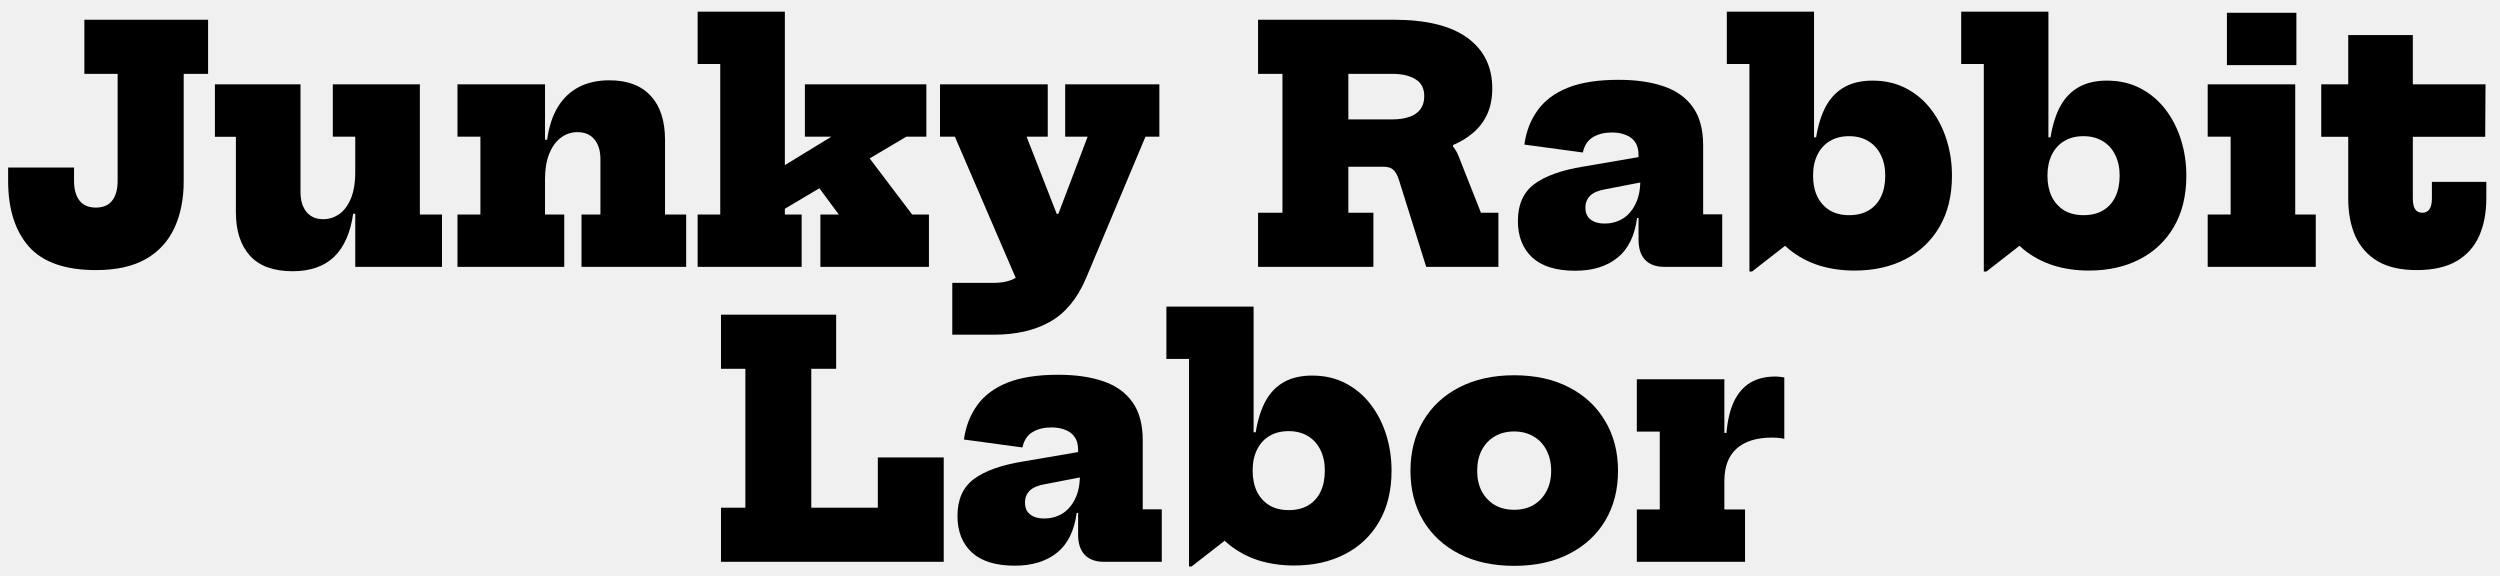
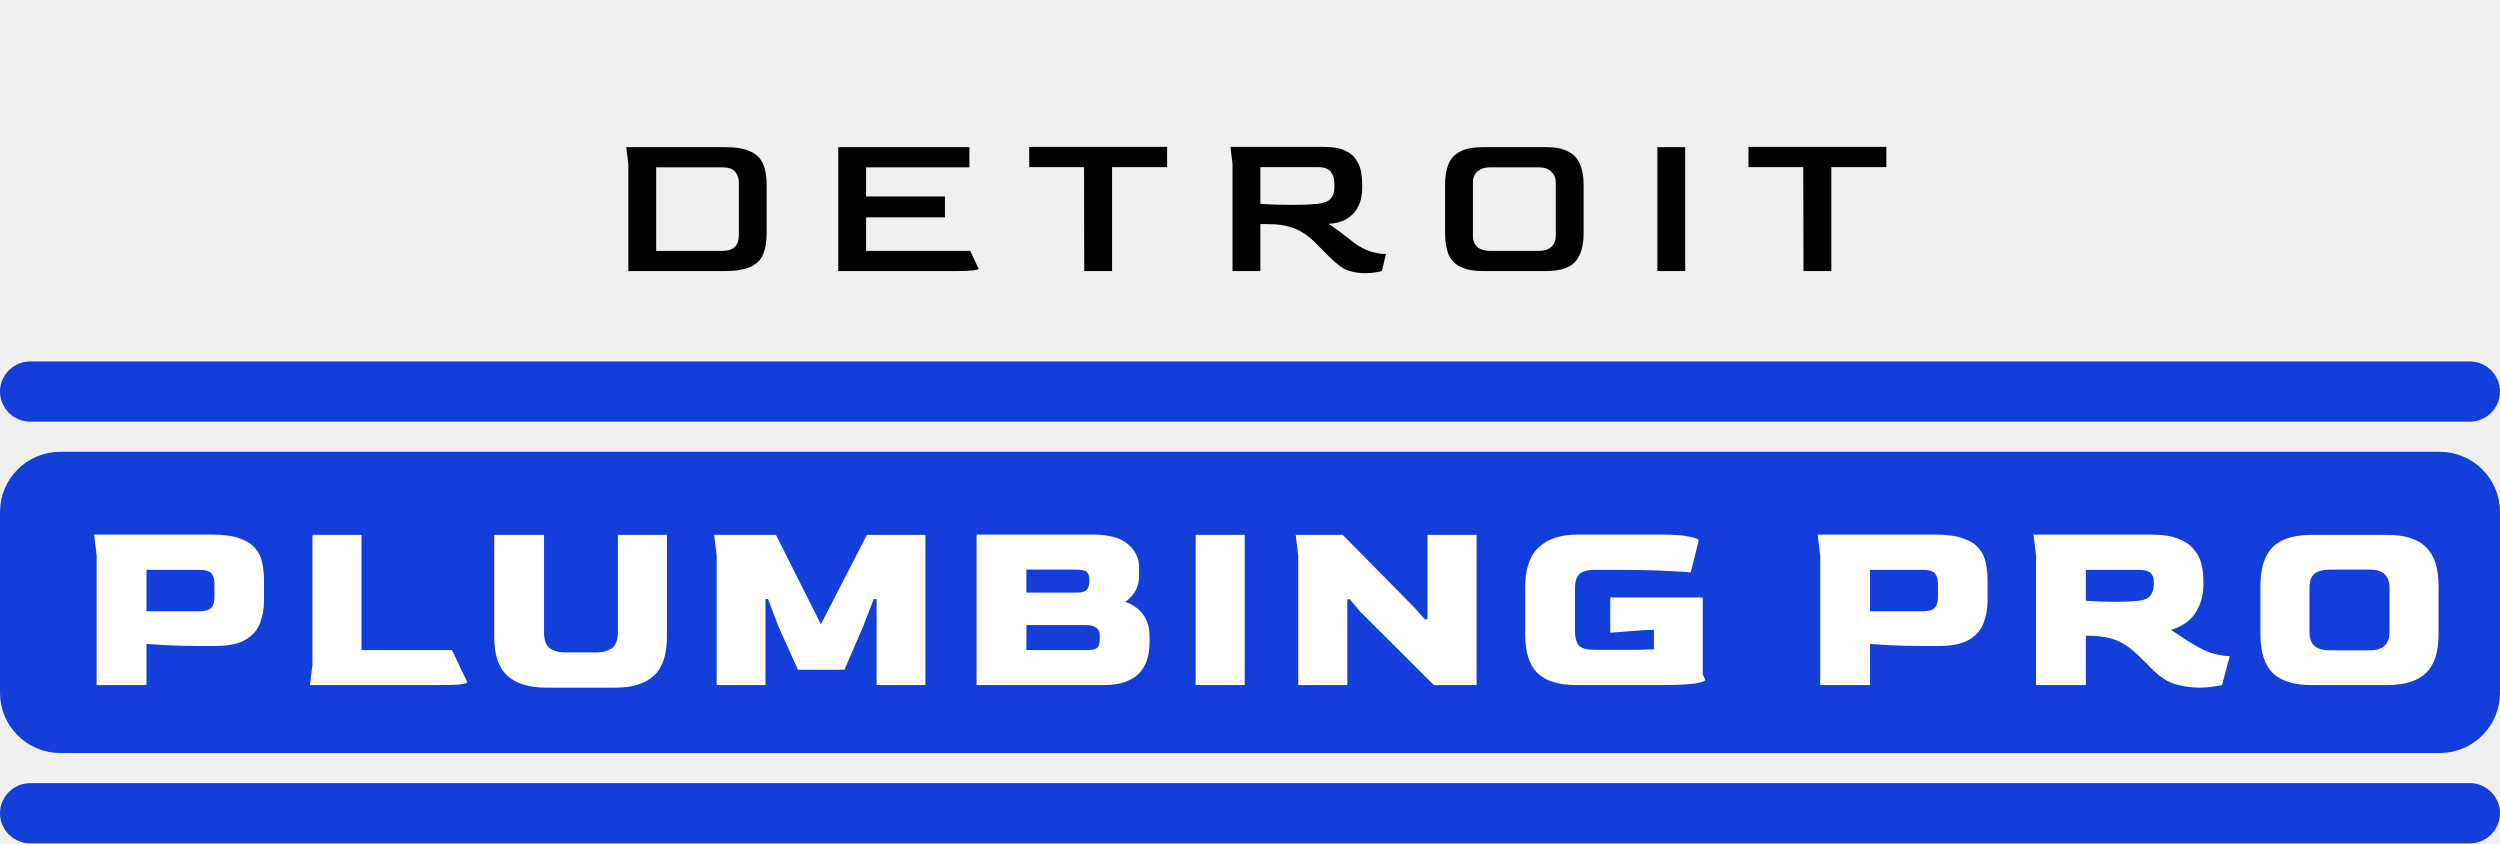
- <svg xmlns="http://www.w3.org/2000/svg" width="178" height="41" viewBox="0 0 178 41" fill="none">
-   <path d="M122.775 36.274H124.247V40H116.542V36.274H118.175V30.731H116.542V27.005H122.775V36.274ZM127.042 31.248C126.919 31.218 126.789 31.195 126.651 31.18C126.52 31.164 126.359 31.157 126.168 31.157C125.064 31.157 124.22 31.421 123.638 31.95C123.063 32.471 122.775 33.234 122.775 34.239L122.097 30.823H122.925C123.001 29.926 123.178 29.182 123.454 28.592C123.737 28.002 124.121 27.557 124.604 27.258C125.094 26.959 125.696 26.809 126.409 26.809C126.524 26.809 126.632 26.817 126.731 26.832C126.839 26.84 126.942 26.855 127.042 26.878V31.248Z" fill="black" />
-   <path d="M107.808 40.288C106.313 40.288 105.01 40.004 103.898 39.437C102.794 38.869 101.939 38.08 101.334 37.068C100.728 36.048 100.425 34.867 100.425 33.526C100.425 32.176 100.728 30.992 101.334 29.972C101.939 28.945 102.794 28.147 103.898 27.58C105.01 27.005 106.313 26.718 107.808 26.718C109.311 26.718 110.614 27.005 111.718 27.58C112.822 28.147 113.677 28.945 114.283 29.972C114.896 30.992 115.203 32.176 115.203 33.526C115.203 34.867 114.9 36.048 114.294 37.068C113.689 38.08 112.83 38.869 111.718 39.437C110.614 40.004 109.311 40.288 107.808 40.288ZM107.808 36.297C108.337 36.297 108.797 36.182 109.188 35.952C109.587 35.714 109.894 35.389 110.108 34.974C110.331 34.56 110.442 34.078 110.442 33.526C110.442 32.966 110.331 32.475 110.108 32.053C109.894 31.632 109.587 31.306 109.188 31.076C108.797 30.838 108.337 30.72 107.808 30.72C107.279 30.72 106.815 30.838 106.417 31.076C106.026 31.306 105.719 31.632 105.497 32.053C105.282 32.475 105.175 32.966 105.175 33.526C105.175 34.078 105.282 34.56 105.497 34.974C105.719 35.389 106.026 35.714 106.417 35.952C106.815 36.182 107.279 36.297 107.808 36.297Z" fill="black" />
-   <path d="M84.657 40.334V25.556H83.047V21.83H89.257V32.008L89.188 32.893V34.675L89.257 36.895L84.841 40.334H84.657ZM92.132 40.264C91.235 40.264 90.391 40.142 89.602 39.897C88.812 39.644 88.103 39.26 87.474 38.746C86.853 38.233 86.351 37.577 85.968 36.78L89.188 33.502C89.188 34.07 89.287 34.564 89.487 34.986C89.694 35.408 89.989 35.737 90.372 35.975C90.756 36.205 91.216 36.32 91.752 36.32C92.304 36.32 92.772 36.205 93.155 35.975C93.539 35.745 93.83 35.419 94.029 34.998C94.229 34.576 94.328 34.078 94.328 33.502C94.328 32.935 94.221 32.441 94.006 32.019C93.799 31.597 93.5 31.271 93.109 31.041C92.726 30.811 92.274 30.697 91.752 30.697C91.223 30.697 90.767 30.811 90.384 31.041C90 31.271 89.705 31.597 89.498 32.019C89.291 32.441 89.188 32.935 89.188 33.502L88.866 30.777H89.406C89.552 29.88 89.79 29.133 90.119 28.535C90.457 27.936 90.897 27.488 91.442 27.189C91.986 26.89 92.645 26.741 93.42 26.741C94.317 26.741 95.114 26.924 95.812 27.293C96.517 27.66 97.111 28.163 97.594 28.799C98.077 29.428 98.445 30.148 98.698 30.961C98.951 31.766 99.078 32.617 99.078 33.514C99.078 34.925 98.783 36.136 98.192 37.148C97.61 38.152 96.797 38.923 95.754 39.459C94.719 39.996 93.512 40.264 92.132 40.264Z" fill="black" />
-   <path d="M78.591 40C78.008 40 77.556 39.835 77.234 39.505C76.919 39.168 76.762 38.693 76.762 38.08V35.607L77.05 35.147L76.889 33.813L76.762 33.135V32.042C76.762 31.659 76.682 31.352 76.521 31.122C76.36 30.884 76.134 30.712 75.842 30.605C75.559 30.489 75.233 30.432 74.865 30.432C74.336 30.432 73.887 30.543 73.519 30.765C73.151 30.98 72.91 31.344 72.795 31.858L68.632 31.294C68.762 30.359 69.076 29.547 69.575 28.857C70.073 28.159 70.79 27.622 71.725 27.247C72.668 26.871 73.872 26.683 75.336 26.683C76.578 26.683 77.648 26.836 78.545 27.143C79.45 27.45 80.143 27.944 80.626 28.627C81.117 29.309 81.362 30.213 81.362 31.34V36.263H82.719V40H78.591ZM72.254 40.276C70.897 40.276 69.878 39.962 69.195 39.333C68.513 38.697 68.172 37.83 68.172 36.734C68.172 35.569 68.559 34.695 69.333 34.112C70.115 33.529 71.284 33.111 72.841 32.858L77.406 32.077V33.894L74.428 34.468C73.922 34.553 73.554 34.706 73.324 34.928C73.094 35.151 72.979 35.434 72.979 35.779C72.979 36.155 73.102 36.439 73.347 36.63C73.592 36.822 73.926 36.918 74.347 36.918C74.807 36.918 75.229 36.807 75.612 36.584C75.996 36.355 76.302 36.01 76.532 35.55C76.77 35.09 76.889 34.511 76.889 33.813L77.441 36.516H76.659C76.49 37.796 76.022 38.743 75.256 39.356C74.489 39.969 73.489 40.276 72.254 40.276Z" fill="black" />
-   <path d="M51.334 26.258V22.405H59.534V26.258H57.763V36.148H64.145V40H51.334V36.148H53.071V26.258H51.334ZM67.193 32.571V40H62.501V32.571H67.193Z" fill="black" />
-   <path d="M171.794 14.136C171.794 14.48 171.851 14.737 171.966 14.906C172.081 15.067 172.246 15.148 172.461 15.148C172.691 15.148 172.863 15.063 172.978 14.895C173.093 14.726 173.151 14.473 173.151 14.136V12.951H177.026V14.113C177.026 15.148 176.854 16.048 176.509 16.815C176.164 17.582 175.627 18.176 174.899 18.598C174.17 19.019 173.227 19.23 172.07 19.23C170.935 19.23 170.007 19.019 169.287 18.598C168.574 18.168 168.045 17.574 167.7 16.815C167.362 16.048 167.194 15.155 167.194 14.136V9.742H165.273V6.005H167.194V2.498H171.794V6.005H176.969L176.946 9.742H171.794V14.136Z" fill="black" />
-   <path d="M163.421 15.274H164.882V19H157.188V15.274H158.821V9.731H157.188V6.005H163.421V15.274ZM158.557 0.91H163.502V4.636H158.557V0.91Z" fill="black" />
-   <path d="M141.247 19.334V4.556H139.637V0.83H145.847V11.008L145.778 11.893V13.675L145.847 15.895L141.431 19.334H141.247ZM148.722 19.265C147.825 19.265 146.982 19.142 146.192 18.896C145.402 18.643 144.693 18.26 144.065 17.747C143.444 17.233 142.941 16.577 142.558 15.78L145.778 12.502C145.778 13.07 145.878 13.564 146.077 13.986C146.284 14.408 146.579 14.737 146.963 14.975C147.346 15.205 147.806 15.32 148.343 15.32C148.895 15.32 149.362 15.205 149.746 14.975C150.129 14.745 150.42 14.419 150.62 13.998C150.819 13.576 150.919 13.078 150.919 12.502C150.919 11.935 150.811 11.441 150.597 11.019C150.39 10.597 150.091 10.271 149.7 10.041C149.316 9.811 148.864 9.696 148.343 9.696C147.814 9.696 147.357 9.811 146.974 10.041C146.591 10.271 146.296 10.597 146.089 11.019C145.882 11.441 145.778 11.935 145.778 12.502L145.456 9.777H145.997C146.142 8.88 146.38 8.132 146.71 7.534C147.047 6.936 147.488 6.488 148.032 6.189C148.576 5.89 149.236 5.74 150.01 5.74C150.907 5.74 151.704 5.924 152.402 6.292C153.107 6.66 153.702 7.163 154.185 7.799C154.668 8.428 155.036 9.148 155.289 9.961C155.542 10.766 155.668 11.617 155.668 12.514C155.668 13.925 155.373 15.136 154.783 16.148C154.2 17.152 153.387 17.923 152.345 18.459C151.31 18.996 150.102 19.265 148.722 19.265Z" fill="black" />
-   <path d="M124.559 19.334V4.556H122.949V0.83H129.159V11.008L129.09 11.893V13.675L129.159 15.895L124.743 19.334H124.559ZM132.034 19.265C131.137 19.265 130.293 19.142 129.504 18.896C128.714 18.643 128.005 18.26 127.376 17.747C126.755 17.233 126.253 16.577 125.87 15.78L129.09 12.502C129.09 13.07 129.189 13.564 129.389 13.986C129.596 14.408 129.891 14.737 130.274 14.975C130.657 15.205 131.117 15.32 131.654 15.32C132.206 15.32 132.674 15.205 133.057 14.975C133.44 14.745 133.732 14.419 133.931 13.998C134.13 13.576 134.23 13.078 134.23 12.502C134.23 11.935 134.123 11.441 133.908 11.019C133.701 10.597 133.402 10.271 133.011 10.041C132.628 9.811 132.175 9.696 131.654 9.696C131.125 9.696 130.669 9.811 130.286 10.041C129.902 10.271 129.607 10.597 129.4 11.019C129.193 11.441 129.09 11.935 129.09 12.502L128.768 9.777H129.308C129.454 8.88 129.691 8.132 130.021 7.534C130.358 6.936 130.799 6.488 131.344 6.189C131.888 5.89 132.547 5.74 133.322 5.74C134.219 5.74 135.016 5.924 135.714 6.292C136.419 6.66 137.013 7.163 137.496 7.799C137.979 8.428 138.347 9.148 138.6 9.961C138.853 10.766 138.98 11.617 138.98 12.514C138.98 13.925 138.684 15.136 138.094 16.148C137.511 17.152 136.699 17.923 135.656 18.459C134.621 18.996 133.414 19.265 132.034 19.265Z" fill="black" />
-   <path d="M118.493 19C117.91 19 117.458 18.835 117.136 18.506C116.821 18.168 116.664 17.693 116.664 17.079V14.607L116.952 14.147L116.791 12.813L116.664 12.134V11.042C116.664 10.659 116.584 10.352 116.423 10.122C116.262 9.884 116.036 9.712 115.744 9.604C115.461 9.489 115.135 9.432 114.767 9.432C114.238 9.432 113.789 9.543 113.421 9.765C113.053 9.98 112.812 10.344 112.697 10.858L108.534 10.294C108.664 9.359 108.978 8.546 109.477 7.856C109.975 7.159 110.692 6.622 111.627 6.246C112.57 5.871 113.774 5.683 115.238 5.683C116.48 5.683 117.55 5.836 118.447 6.143C119.351 6.45 120.045 6.944 120.528 7.626C121.019 8.309 121.264 9.213 121.264 10.341V15.262H122.621V19H118.493ZM112.156 19.276C110.799 19.276 109.78 18.962 109.097 18.333C108.415 17.697 108.074 16.83 108.074 15.734C108.074 14.569 108.461 13.695 109.235 13.112C110.017 12.529 111.186 12.111 112.743 11.858L117.308 11.076V12.893L114.33 13.469C113.824 13.553 113.456 13.706 113.226 13.928C112.996 14.151 112.881 14.434 112.881 14.78C112.881 15.155 113.003 15.439 113.249 15.63C113.494 15.822 113.828 15.918 114.249 15.918C114.709 15.918 115.131 15.807 115.514 15.585C115.898 15.354 116.204 15.009 116.434 14.55C116.672 14.089 116.791 13.511 116.791 12.813L117.343 15.515H116.561C116.392 16.796 115.924 17.743 115.158 18.356C114.391 18.969 113.391 19.276 112.156 19.276Z" fill="black" />
-   <path d="M101.005 8.949C101.787 9.125 102.412 9.421 102.88 9.835C103.355 10.248 103.673 10.662 103.834 11.076L105.444 15.148H106.686V19H101.546L99.602 12.802C99.487 12.449 99.349 12.207 99.188 12.077C99.035 11.939 98.801 11.87 98.487 11.87H96.796L101.005 8.949ZM96.118 5.258V1.405H99.223C101.561 1.405 103.317 1.838 104.49 2.704C105.663 3.563 106.249 4.759 106.249 6.293C106.249 6.975 106.134 7.577 105.904 8.098C105.674 8.612 105.348 9.053 104.927 9.421C104.505 9.789 104.014 10.091 103.455 10.329V10.72L99.832 11.87H94.577V8.501H99.108C99.606 8.501 100.024 8.439 100.361 8.316C100.706 8.194 100.967 8.01 101.143 7.764C101.319 7.519 101.408 7.213 101.408 6.845C101.408 6.293 101.197 5.89 100.775 5.637C100.361 5.384 99.813 5.258 99.131 5.258H96.118ZM89.574 5.258V1.405H97.728V5.258H96.003V15.148H97.785V19H89.574V15.148H91.311V5.258H89.574Z" fill="black" />
-   <path d="M75.841 6.005H82.546V9.731H81.557L77.313 19.84C76.692 21.281 75.841 22.304 74.76 22.91C73.679 23.523 72.345 23.83 70.758 23.83H67.803V20.139H70.758C71.387 20.139 71.908 20.02 72.322 19.782C72.744 19.544 73.05 19.195 73.242 18.735L75.002 17.804L72.61 20.46L67.987 9.731H66.929V6.005H74.599V9.731H73.093L76.244 17.804L73.576 15.228H76.336L74.473 17.551L77.44 9.731H75.841V6.005Z" fill="black" />
-   <path d="M55.882 15.274H57.078V19H49.672V15.274H51.282V4.556H49.672V0.83H55.882V15.274ZM61.586 10.835L64.944 15.274H66.14V19H58.412V15.274H59.723L57.63 12.445L61.586 10.835ZM54.295 15.803L52.915 13.572L59.194 9.731H57.308V6.005H65.956V9.731H64.53L54.295 15.803Z" fill="black" />
-   <path d="M38.805 15.274H40.174V19H32.572V15.274H34.205V9.731H32.572V6.005H38.805V15.274ZM42.75 15.274V11.329C42.75 10.739 42.608 10.271 42.324 9.927C42.04 9.582 41.638 9.409 41.117 9.409C40.664 9.409 40.262 9.547 39.909 9.823C39.564 10.091 39.292 10.475 39.093 10.973C38.901 11.471 38.805 12.069 38.805 12.767L38.127 9.95H38.955C39.085 9.014 39.342 8.232 39.725 7.604C40.116 6.975 40.618 6.503 41.232 6.189C41.845 5.875 42.562 5.718 43.382 5.718C44.67 5.718 45.651 6.085 46.326 6.822C47.008 7.55 47.35 8.596 47.35 9.961V15.274H48.856V19H41.404V15.274H42.75Z" fill="black" />
-   <path d="M25.294 9.731H23.696V6.005H29.894V15.274H31.47V19H25.294V9.731ZM21.396 6.005V13.687C21.396 14.27 21.538 14.737 21.821 15.09C22.105 15.435 22.504 15.607 23.017 15.607C23.416 15.607 23.788 15.492 24.133 15.262C24.478 15.025 24.758 14.657 24.972 14.159C25.187 13.66 25.294 13.02 25.294 12.238L25.973 15.216H25.145C24.953 16.573 24.501 17.597 23.788 18.287C23.075 18.969 22.09 19.311 20.832 19.311C19.475 19.311 18.463 18.942 17.796 18.206C17.129 17.463 16.796 16.436 16.796 15.124V9.742H15.301V6.005H21.396Z" fill="black" />
-   <path d="M6.835 19.23C4.634 19.23 3.04 18.67 2.051 17.551C1.069 16.432 0.579 14.871 0.579 12.87V11.928H5.271V12.87C5.271 13.476 5.401 13.948 5.662 14.285C5.922 14.615 6.309 14.78 6.823 14.78C7.344 14.78 7.732 14.615 7.985 14.285C8.245 13.955 8.376 13.484 8.376 12.87V5.258H6.007V1.405H14.816V5.258H13.079V12.893C13.079 14.174 12.857 15.289 12.412 16.24C11.975 17.183 11.297 17.919 10.377 18.448C9.457 18.969 8.276 19.23 6.835 19.23Z" fill="black" />
+ <svg xmlns="http://www.w3.org/2000/svg" width="83" height="28" viewBox="0 0 83 28" fill="none">
+   <path d="M20.861 9V5.444L20.791 4.884H24.039C24.417 4.884 24.706 4.931 24.907 5.024C25.112 5.117 25.254 5.257 25.334 5.444C25.413 5.626 25.453 5.855 25.453 6.13V7.747C25.453 8.027 25.413 8.26 25.334 8.447C25.259 8.629 25.119 8.767 24.914 8.86C24.713 8.953 24.421 9 24.039 9H20.861ZM21.785 8.328H23.983C24.342 8.328 24.524 8.162 24.529 7.831V6.046C24.529 5.911 24.489 5.796 24.41 5.703C24.33 5.605 24.188 5.556 23.983 5.556H21.785V8.328ZM27.83 9V4.884H32.184V5.556H28.754V6.522H31.372V7.215H28.754V8.328H32.212L32.492 8.923C32.492 8.942 32.429 8.96 32.303 8.979C32.177 8.993 31.96 9 31.652 9H27.83ZM35.997 9L35.99 5.549H34.17V4.877H38.748V5.549H36.921V9H35.997ZM45.323 9.07C45.136 9.07 44.952 9.042 44.77 8.986C44.593 8.925 44.39 8.781 44.161 8.552L43.657 8.048C43.452 7.838 43.225 7.684 42.978 7.586C42.735 7.488 42.43 7.439 42.061 7.439H41.844V9H40.92V5.444L40.85 4.877H43.951C44.25 4.877 44.483 4.917 44.651 4.996C44.824 5.075 44.95 5.18 45.029 5.311C45.113 5.437 45.167 5.572 45.19 5.717C45.213 5.862 45.225 5.999 45.225 6.13V6.263C45.225 6.366 45.211 6.48 45.183 6.606C45.155 6.732 45.101 6.856 45.022 6.977C44.943 7.098 44.828 7.201 44.679 7.285C44.534 7.369 44.343 7.418 44.105 7.432C44.166 7.465 44.243 7.516 44.336 7.586C44.429 7.651 44.525 7.724 44.623 7.803C44.726 7.882 44.819 7.955 44.903 8.02C44.987 8.085 45.052 8.132 45.099 8.16C45.267 8.258 45.416 8.326 45.547 8.363C45.678 8.4 45.785 8.421 45.869 8.426C45.953 8.431 46.002 8.433 46.016 8.433L45.876 9C45.834 9.014 45.764 9.028 45.666 9.042C45.568 9.061 45.454 9.07 45.323 9.07ZM42.894 6.802C43.071 6.802 43.23 6.8 43.37 6.795C43.51 6.786 43.636 6.776 43.748 6.767C43.953 6.744 44.096 6.688 44.175 6.599C44.259 6.506 44.301 6.387 44.301 6.242V6.081C44.301 5.932 44.261 5.806 44.182 5.703C44.103 5.6 43.96 5.549 43.755 5.549H41.844V6.767C42.049 6.781 42.238 6.79 42.411 6.795C42.584 6.8 42.745 6.802 42.894 6.802ZM49.258 9C48.931 9 48.675 8.953 48.488 8.86C48.301 8.767 48.168 8.627 48.089 8.44C48.014 8.253 47.977 8.022 47.977 7.747V6.13C47.977 5.859 48.014 5.633 48.089 5.451C48.164 5.264 48.294 5.124 48.481 5.031C48.668 4.933 48.927 4.884 49.258 4.884H51.302C51.629 4.884 51.883 4.933 52.065 5.031C52.252 5.124 52.382 5.264 52.457 5.451C52.536 5.633 52.576 5.859 52.576 6.13V7.747C52.576 8.158 52.485 8.47 52.303 8.685C52.121 8.895 51.787 9 51.302 9H49.258ZM49.461 8.328H51.106C51.279 8.328 51.412 8.284 51.505 8.195C51.603 8.106 51.652 7.985 51.652 7.831V6.046C51.652 5.911 51.603 5.796 51.505 5.703C51.407 5.605 51.274 5.556 51.106 5.556H49.461C49.293 5.556 49.158 5.6 49.055 5.689C48.952 5.778 48.901 5.897 48.901 6.046V7.831C48.901 7.99 48.95 8.113 49.048 8.202C49.151 8.286 49.288 8.328 49.461 8.328ZM55.025 9V4.884H55.949V9H55.025ZM59.876 9L59.869 5.549H58.049V4.877H62.627V5.549H60.8V9H59.876Z" fill="black" />
+   <rect x="0.5" y="15.5" width="82" height="9" rx="1.5" fill="#133ED9" stroke="#133ED9" />
+   <rect x="0.5" y="12.5" width="82" height="1" rx="0.5" fill="#133ED9" stroke="#133ED9" />
+   <rect x="0.5" y="26.5" width="82" height="1" rx="0.5" fill="#133ED9" stroke="#133ED9" />
+   <path d="M3.209 22.745V18.436L3.124 17.749H7.052C7.431 17.749 7.733 17.791 7.96 17.876C8.191 17.955 8.364 18.066 8.477 18.207C8.596 18.343 8.672 18.504 8.706 18.69C8.746 18.871 8.765 19.064 8.765 19.267V19.937C8.765 20.209 8.72 20.46 8.63 20.692C8.545 20.919 8.384 21.102 8.146 21.244C7.914 21.379 7.578 21.447 7.137 21.447H6.551C6.195 21.447 5.862 21.439 5.551 21.422C5.245 21.405 5.016 21.391 4.863 21.379V22.745H3.209ZM4.863 20.294H6.619C6.806 20.294 6.936 20.257 7.01 20.183C7.083 20.11 7.12 19.991 7.12 19.827V19.395C7.12 19.23 7.086 19.112 7.018 19.038C6.95 18.959 6.82 18.919 6.628 18.919H4.863V20.294ZM10.29 22.745L10.374 22.067V17.757H12.003V21.583H15.006L15.515 22.652C15.515 22.674 15.439 22.697 15.286 22.72C15.133 22.737 14.87 22.745 14.497 22.745H10.29ZM18.13 22.83C17.564 22.83 17.135 22.697 16.841 22.431C16.552 22.166 16.408 21.736 16.408 21.142V17.757H18.062V20.989C18.062 21.255 18.127 21.433 18.257 21.524C18.387 21.614 18.549 21.659 18.741 21.659H19.835C20.016 21.659 20.174 21.614 20.31 21.524C20.446 21.427 20.514 21.249 20.514 20.989V17.757H22.142V21.142C22.142 21.736 21.998 22.166 21.71 22.431C21.427 22.697 21 22.83 20.429 22.83H18.13ZM23.794 22.745V18.436L23.709 17.757H25.762L27.254 20.726L28.781 17.757H30.724V22.745H29.104V19.887H29.01L28.654 20.803L28.035 22.236H26.491L25.846 20.803L25.498 19.887H25.414V22.745H23.794ZM32.423 22.745V17.749H36.291C36.822 17.749 37.21 17.856 37.453 18.071C37.696 18.28 37.818 18.535 37.818 18.835V19.089C37.818 19.321 37.767 19.513 37.665 19.666C37.569 19.813 37.464 19.918 37.351 19.98C37.6 20.059 37.798 20.198 37.945 20.395C38.092 20.588 38.166 20.842 38.166 21.159V21.312C38.166 21.481 38.146 21.651 38.106 21.82C38.067 21.99 37.99 22.146 37.877 22.287C37.77 22.423 37.614 22.533 37.411 22.618C37.213 22.703 36.953 22.745 36.63 22.745H32.423ZM34.077 19.674H35.773C35.92 19.674 36.022 19.643 36.079 19.581C36.135 19.519 36.164 19.434 36.164 19.327V19.242C36.164 19.123 36.135 19.038 36.079 18.987C36.022 18.936 35.895 18.911 35.697 18.911H34.077V19.674ZM34.077 21.583H36.121C36.268 21.583 36.37 21.558 36.427 21.507C36.483 21.45 36.511 21.363 36.511 21.244V21.091C36.511 20.984 36.475 20.902 36.401 20.845C36.328 20.783 36.2 20.752 36.02 20.752H34.077V21.583ZM39.696 22.745V17.757H41.324V22.745H39.696ZM43.102 22.745V18.436L43.017 17.757H44.578L46.97 20.183L47.301 20.557H47.394V17.757H49.023V22.745H47.606L45.146 20.294L44.816 19.895H44.731V22.745H43.102ZM52.358 22.745C51.753 22.745 51.315 22.612 51.043 22.346C50.772 22.081 50.636 21.651 50.636 21.057V19.505C50.636 18.894 50.786 18.45 51.086 18.173C51.385 17.89 51.809 17.749 52.358 17.749H55.191C55.581 17.749 55.878 17.771 56.082 17.817C56.291 17.856 56.396 17.899 56.396 17.944L56.133 19.004C55.991 18.987 55.714 18.97 55.301 18.953C54.894 18.931 54.38 18.919 53.758 18.919H52.969C52.703 18.919 52.522 18.97 52.426 19.072C52.335 19.168 52.29 19.318 52.29 19.522V20.972C52.29 21.165 52.33 21.314 52.409 21.422C52.494 21.524 52.68 21.575 52.969 21.575H53.656C53.916 21.575 54.151 21.575 54.36 21.575C54.569 21.569 54.753 21.563 54.911 21.558V20.913L54.572 20.921L53.461 21.006V19.836H56.531V22.389L56.616 22.567C56.616 22.612 56.497 22.655 56.26 22.694C56.022 22.728 55.621 22.745 55.055 22.745H52.358ZM60.431 22.745V18.436L60.346 17.749H64.273C64.652 17.749 64.955 17.791 65.181 17.876C65.413 17.955 65.585 18.066 65.698 18.207C65.817 18.343 65.893 18.504 65.927 18.69C65.967 18.871 65.987 19.064 65.987 19.267V19.937C65.987 20.209 65.942 20.46 65.851 20.692C65.766 20.919 65.605 21.102 65.368 21.244C65.136 21.379 64.799 21.447 64.358 21.447H63.773C63.416 21.447 63.083 21.439 62.772 21.422C62.467 21.405 62.237 21.391 62.085 21.379V22.745H60.431ZM62.085 20.294H63.841C64.027 20.294 64.157 20.257 64.231 20.183C64.304 20.11 64.341 19.991 64.341 19.827V19.395C64.341 19.23 64.307 19.112 64.239 19.038C64.171 18.959 64.041 18.919 63.849 18.919H62.085V20.294ZM73.016 22.83C72.79 22.83 72.538 22.796 72.261 22.728C71.984 22.655 71.71 22.479 71.438 22.202L71.082 21.846C70.912 21.676 70.749 21.538 70.59 21.43C70.438 21.323 70.262 21.244 70.064 21.193C69.866 21.136 69.618 21.108 69.318 21.108H69.25V22.745H67.596V18.436L67.511 17.749H71.438C71.8 17.749 72.092 17.794 72.312 17.885C72.538 17.969 72.711 18.085 72.829 18.232C72.954 18.374 73.039 18.535 73.084 18.716C73.129 18.897 73.152 19.081 73.152 19.267V19.428C73.152 19.768 73.064 20.073 72.889 20.345C72.719 20.61 72.448 20.8 72.075 20.913C72.216 20.998 72.349 21.085 72.473 21.176C72.603 21.261 72.75 21.351 72.914 21.447C73.101 21.555 73.273 21.634 73.432 21.685C73.596 21.73 73.731 21.758 73.839 21.77C73.946 21.781 74.009 21.787 74.026 21.787L73.771 22.745C73.703 22.762 73.599 22.779 73.457 22.796C73.322 22.819 73.174 22.83 73.016 22.83ZM70.234 19.98C70.375 19.98 70.511 19.977 70.641 19.971C70.777 19.966 70.898 19.957 71.006 19.946C71.198 19.923 71.328 19.864 71.396 19.768C71.469 19.666 71.506 19.544 71.506 19.403V19.31C71.506 19.185 71.469 19.089 71.396 19.021C71.328 18.953 71.201 18.919 71.014 18.919H69.25V19.946C69.391 19.951 69.547 19.96 69.716 19.971C69.886 19.977 70.059 19.98 70.234 19.98ZM76.769 22.745C76.169 22.745 75.731 22.612 75.454 22.346C75.183 22.075 75.047 21.645 75.047 21.057V19.437C75.047 18.86 75.183 18.436 75.454 18.165C75.725 17.893 76.164 17.757 76.769 17.757H79.246C79.84 17.757 80.272 17.893 80.544 18.165C80.821 18.436 80.959 18.86 80.959 19.437V21.057C80.959 21.645 80.821 22.075 80.544 22.346C80.266 22.612 79.834 22.745 79.246 22.745H76.769ZM77.354 21.591H78.669C79.11 21.591 79.331 21.391 79.331 20.989V19.505C79.331 19.109 79.11 18.911 78.669 18.911H77.354C77.128 18.911 76.958 18.956 76.845 19.047C76.732 19.137 76.675 19.29 76.675 19.505V20.989C76.675 21.198 76.732 21.351 76.845 21.447C76.958 21.543 77.128 21.591 77.354 21.591Z" fill="white" />
</svg>
